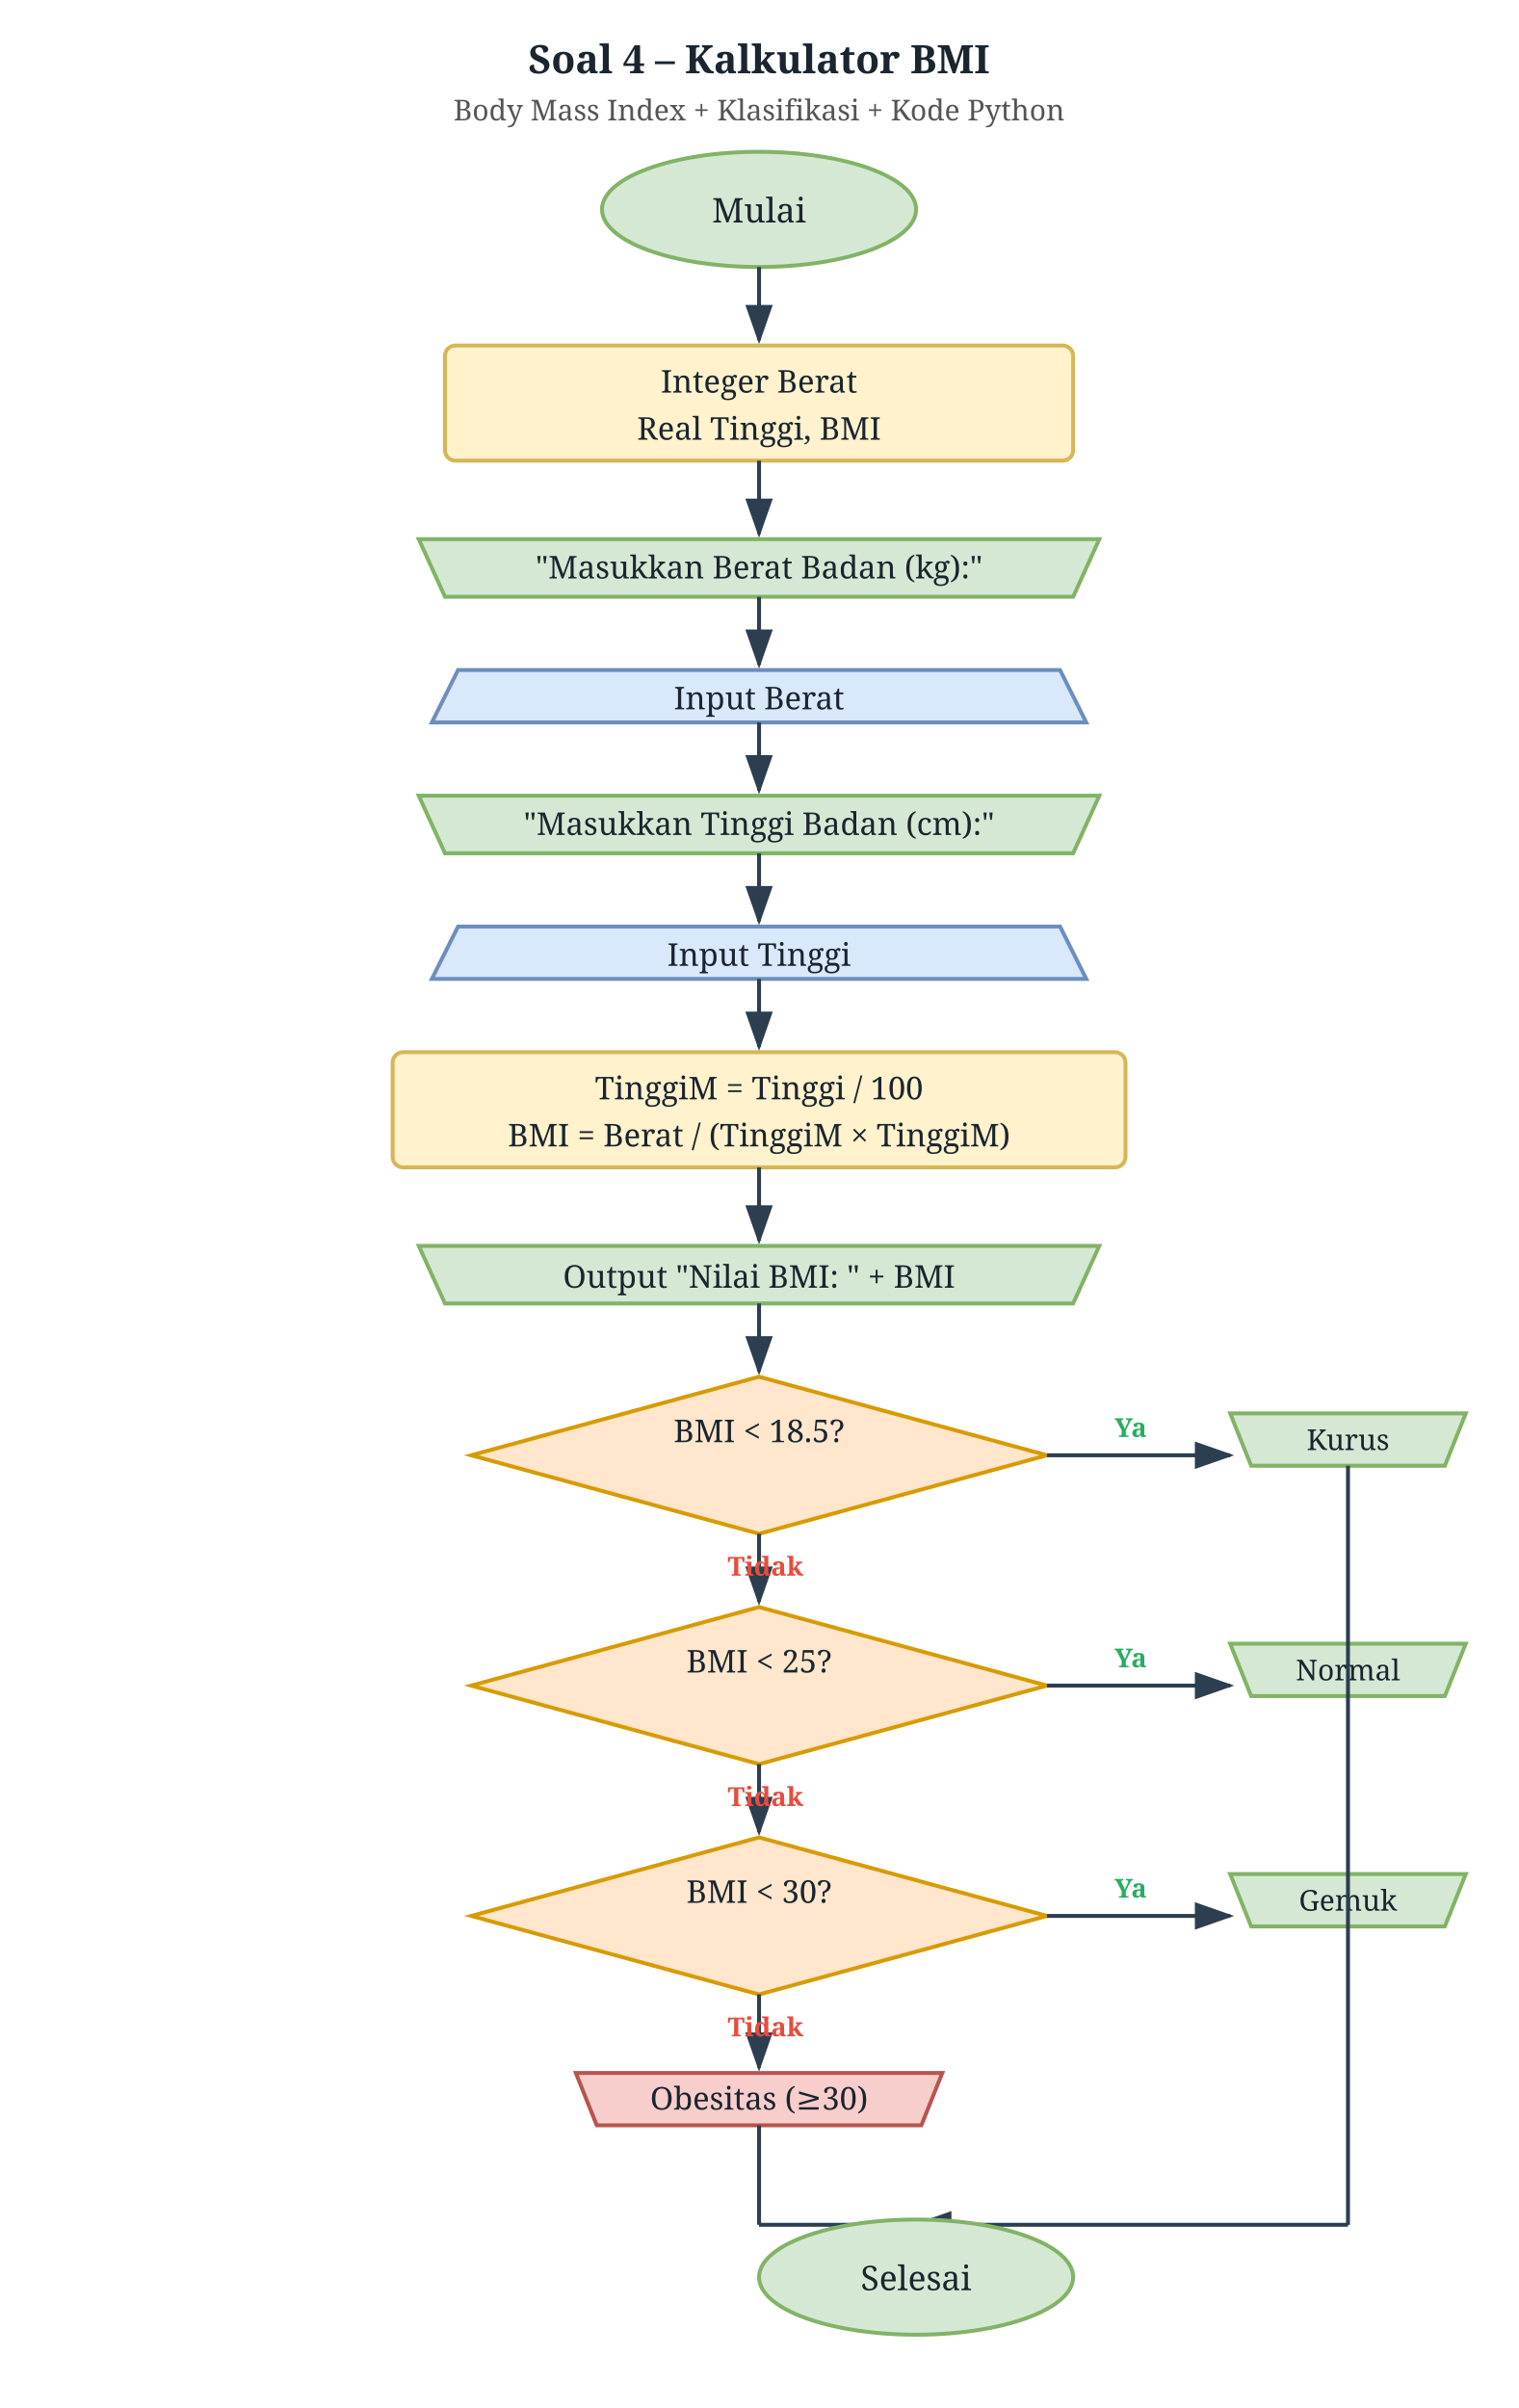
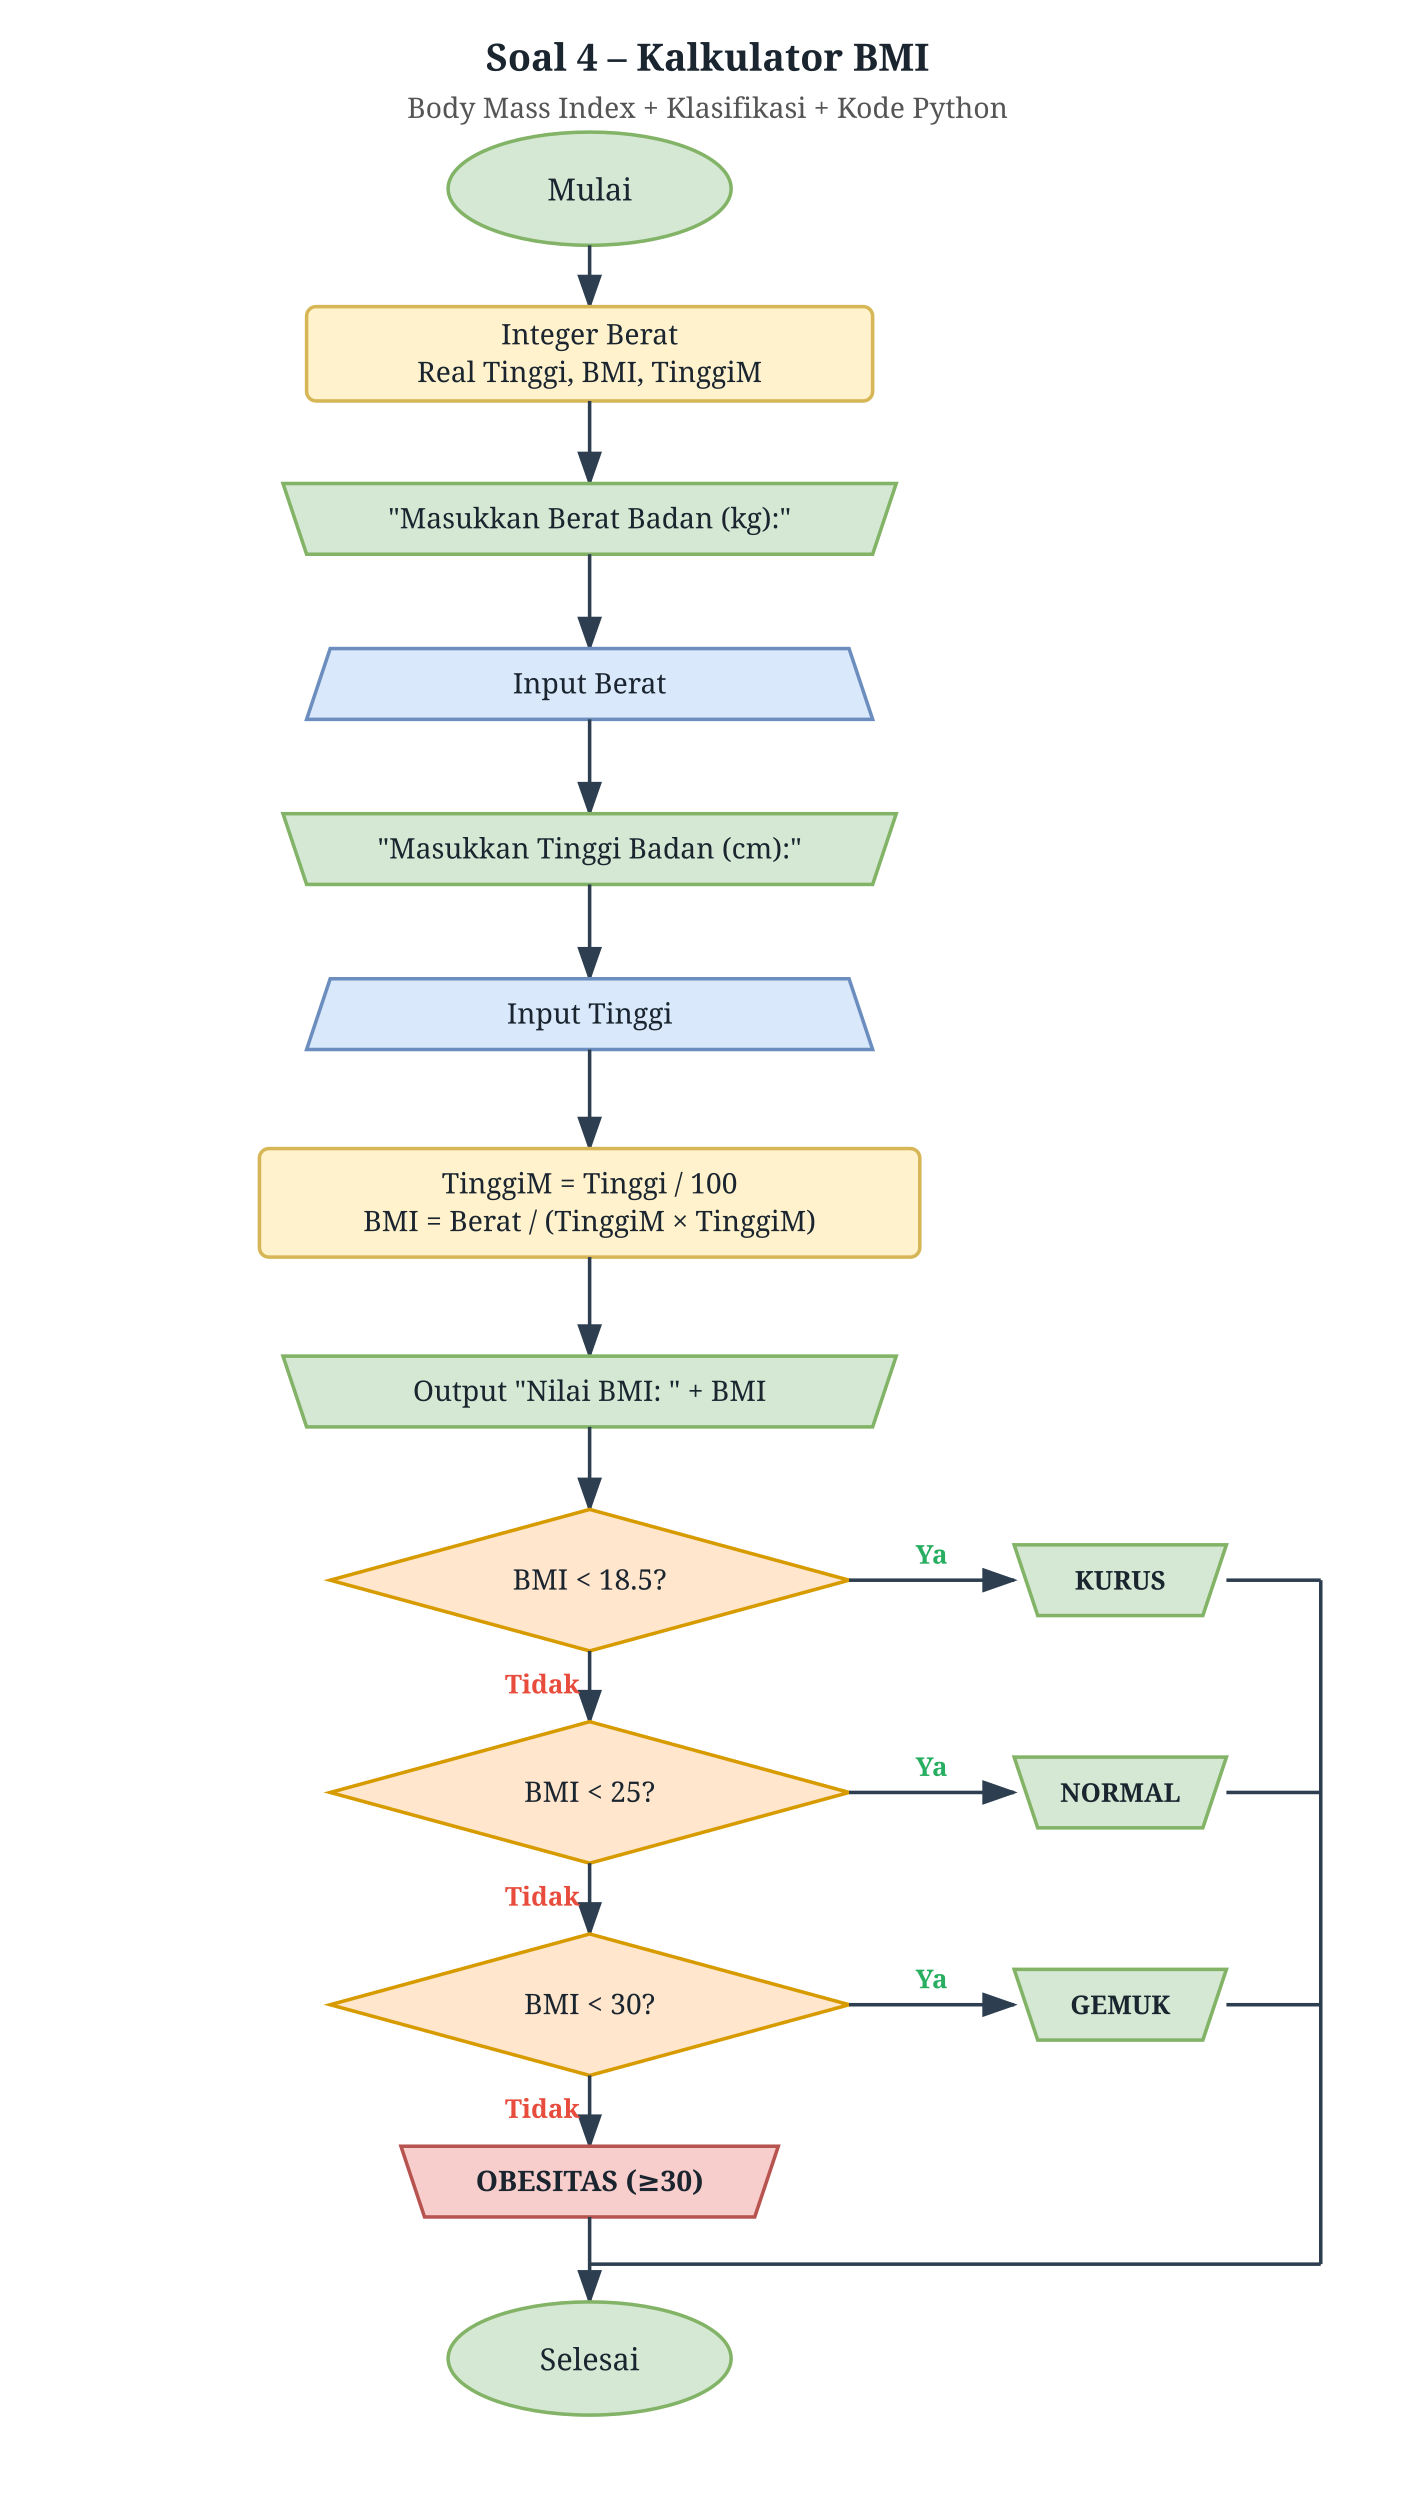
- <svg xmlns="http://www.w3.org/2000/svg" width="580" height="920" viewBox="0 0 580 920" font-family="Georgia, serif">
+ <svg xmlns="http://www.w3.org/2000/svg" width="600" height="1060" viewBox="0 0 600 1060" font-family="Georgia, serif">
  <defs>
    <marker id="arrow" markerWidth="10" markerHeight="7" refX="9" refY="3.5" orient="auto">
      <polygon points="0 0, 10 3.5, 0 7" fill="#2c3e50" />
    </marker>
  </defs>
-   <text x="290" y="28" text-anchor="middle" font-size="15" font-weight="bold" fill="#1a252f">Soal 4 – Kalkulator BMI</text>
-   <text x="290" y="46" text-anchor="middle" font-size="11" fill="#555">Body Mass Index + Klasifikasi + Kode Python</text>
-   <ellipse cx="290" cy="80" rx="60" ry="22" fill="#d5e8d4" stroke="#82b366" stroke-width="1.5" />
-   <text x="290" y="85" text-anchor="middle" font-size="13" fill="#1a252f">Mulai</text>
-   <line x1="290" y1="102" x2="290" y2="130" stroke="#2c3e50" stroke-width="1.5" marker-end="url(#arrow)" />
-   <rect x="170" y="132" width="240" height="44" rx="4" fill="#fff2cc" stroke="#d6b656" stroke-width="1.5" />
-   <text x="290" y="150" text-anchor="middle" font-size="12" fill="#1a252f">Integer Berat</text>
-   <text x="290" y="168" text-anchor="middle" font-size="12" fill="#1a252f">Real Tinggi, BMI</text>
-   <line x1="290" y1="176" x2="290" y2="204" stroke="#2c3e50" stroke-width="1.5" marker-end="url(#arrow)" />
-   <polygon points="160,206 420,206 410,228 170,228" fill="#d5e8d4" stroke="#82b366" stroke-width="1.5" />
-   <text x="290" y="221" text-anchor="middle" font-size="12" fill="#1a252f">"Masukkan Berat Badan (kg):"</text>
-   <line x1="290" y1="228" x2="290" y2="254" stroke="#2c3e50" stroke-width="1.5" marker-end="url(#arrow)" />
-   <polygon points="175,256 405,256 415,276 165,276" fill="#dae8fc" stroke="#6c8ebf" stroke-width="1.5" />
-   <text x="290" y="271" text-anchor="middle" font-size="12" fill="#1a252f">Input Berat</text>
-   <line x1="290" y1="276" x2="290" y2="302" stroke="#2c3e50" stroke-width="1.5" marker-end="url(#arrow)" />
-   <polygon points="160,304 420,304 410,326 170,326" fill="#d5e8d4" stroke="#82b366" stroke-width="1.5" />
-   <text x="290" y="319" text-anchor="middle" font-size="12" fill="#1a252f">"Masukkan Tinggi Badan (cm):"</text>
-   <line x1="290" y1="326" x2="290" y2="352" stroke="#2c3e50" stroke-width="1.5" marker-end="url(#arrow)" />
-   <polygon points="175,354 405,354 415,374 165,374" fill="#dae8fc" stroke="#6c8ebf" stroke-width="1.5" />
-   <text x="290" y="369" text-anchor="middle" font-size="12" fill="#1a252f">Input Tinggi</text>
-   <line x1="290" y1="374" x2="290" y2="400" stroke="#2c3e50" stroke-width="1.5" marker-end="url(#arrow)" />
-   <rect x="150" y="402" width="280" height="44" rx="4" fill="#fff2cc" stroke="#d6b656" stroke-width="1.5" />
-   <text x="290" y="420" text-anchor="middle" font-size="12" fill="#1a252f">TinggiM = Tinggi / 100</text>
-   <text x="290" y="438" text-anchor="middle" font-size="12" fill="#1a252f">BMI = Berat / (TinggiM × TinggiM)</text>
-   <line x1="290" y1="446" x2="290" y2="474" stroke="#2c3e50" stroke-width="1.5" marker-end="url(#arrow)" />
-   <polygon points="160,476 420,476 410,498 170,498" fill="#d5e8d4" stroke="#82b366" stroke-width="1.5" />
-   <text x="290" y="492" text-anchor="middle" font-size="12" fill="#1a252f">Output "Nilai BMI: " + BMI</text>
-   <line x1="290" y1="498" x2="290" y2="524" stroke="#2c3e50" stroke-width="1.5" marker-end="url(#arrow)" />
-   <polygon points="290,526 400,556 290,586 180,556" fill="#ffe6cc" stroke="#d79b00" stroke-width="1.5" />
-   <text x="290" y="551" text-anchor="middle" font-size="12" fill="#1a252f">BMI &lt; 18.5?</text>
-   <line x1="400" y1="556" x2="470" y2="556" stroke="#2c3e50" stroke-width="1.5" marker-end="url(#arrow)" />
-   <text x="432" y="549" text-anchor="middle" font-size="10" fill="#27ae60" font-weight="bold">Ya</text>
-   <polygon points="470,540 560,540 552,560 478,560" fill="#d5e8d4" stroke="#82b366" stroke-width="1.5" />
-   <text x="515" y="554" text-anchor="middle" font-size="11" fill="#1a252f">Kurus</text>
-   <line x1="290" y1="586" x2="290" y2="612" stroke="#2c3e50" stroke-width="1.5" marker-end="url(#arrow)" />
-   <text x="278" y="602" font-size="10" fill="#e74c3c" font-weight="bold">Tidak</text>
-   <polygon points="290,614 400,644 290,674 180,644" fill="#ffe6cc" stroke="#d79b00" stroke-width="1.5" />
-   <text x="290" y="639" text-anchor="middle" font-size="12" fill="#1a252f">BMI &lt; 25?</text>
-   <line x1="400" y1="644" x2="470" y2="644" stroke="#2c3e50" stroke-width="1.5" marker-end="url(#arrow)" />
-   <text x="432" y="637" text-anchor="middle" font-size="10" fill="#27ae60" font-weight="bold">Ya</text>
-   <polygon points="470,628 560,628 552,648 478,648" fill="#d5e8d4" stroke="#82b366" stroke-width="1.5" />
-   <text x="515" y="642" text-anchor="middle" font-size="11" fill="#1a252f">Normal</text>
-   <line x1="290" y1="674" x2="290" y2="700" stroke="#2c3e50" stroke-width="1.5" marker-end="url(#arrow)" />
-   <text x="278" y="690" font-size="10" fill="#e74c3c" font-weight="bold">Tidak</text>
-   <polygon points="290,702 400,732 290,762 180,732" fill="#ffe6cc" stroke="#d79b00" stroke-width="1.5" />
-   <text x="290" y="727" text-anchor="middle" font-size="12" fill="#1a252f">BMI &lt; 30?</text>
-   <line x1="400" y1="732" x2="470" y2="732" stroke="#2c3e50" stroke-width="1.5" marker-end="url(#arrow)" />
-   <text x="432" y="725" text-anchor="middle" font-size="10" fill="#27ae60" font-weight="bold">Ya</text>
-   <polygon points="470,716 560,716 552,736 478,736" fill="#d5e8d4" stroke="#82b366" stroke-width="1.5" />
-   <text x="515" y="730" text-anchor="middle" font-size="11" fill="#1a252f">Gemuk</text>
-   <line x1="290" y1="762" x2="290" y2="790" stroke="#2c3e50" stroke-width="1.5" marker-end="url(#arrow)" />
-   <text x="278" y="778" font-size="10" fill="#e74c3c" font-weight="bold">Tidak</text>
-   <polygon points="220,792 360,792 352,812 228,812" fill="#f8cecc" stroke="#b85450" stroke-width="1.5" />
-   <text x="290" y="806" text-anchor="middle" font-size="12" fill="#1a252f">Obesitas (≥30)</text>
-   <line x1="515" y1="560" x2="515" y2="850" stroke="#2c3e50" stroke-width="1.5" />
-   <line x1="515" y1="850" x2="350" y2="850" stroke="#2c3e50" stroke-width="1.5" marker-end="url(#arrow)" />
-   <line x1="515" y1="648" x2="515" y2="850" stroke="#2c3e50" stroke-width="0.8" stroke-dasharray="4,3" />
-   <line x1="515" y1="736" x2="515" y2="850" stroke="#2c3e50" stroke-width="0.8" stroke-dasharray="4,3" />
-   <line x1="290" y1="812" x2="290" y2="850" stroke="#2c3e50" stroke-width="1.5" />
-   <line x1="290" y1="850" x2="347" y2="850" stroke="#2c3e50" stroke-width="1.5" />
-   <ellipse cx="350" cy="870" rx="60" ry="22" fill="#d5e8d4" stroke="#82b366" stroke-width="1.5" />
-   <text x="350" y="875" text-anchor="middle" font-size="13" fill="#1a252f">Selesai</text>
+   <text x="300" y="30" text-anchor="middle" font-size="16" font-weight="bold" fill="#1a252f">Soal 4 – Kalkulator BMI</text>
+   <text x="300" y="50" text-anchor="middle" font-size="12" fill="#555">Body Mass Index + Klasifikasi + Kode Python</text>
+   <ellipse cx="250" cy="80" rx="60" ry="24" fill="#d5e8d4" stroke="#82b366" stroke-width="1.5" />
+   <text x="250" y="85" text-anchor="middle" font-size="13" fill="#1a252f">Mulai</text>
+   <line x1="250" y1="104" x2="250" y2="130" stroke="#2c3e50" stroke-width="1.5" marker-end="url(#arrow)" />
+   <rect x="130" y="130" width="240" height="40" rx="4" fill="#fff2cc" stroke="#d6b656" stroke-width="1.5" />
+   <text x="250" y="146" text-anchor="middle" font-size="12" fill="#1a252f">Integer Berat</text>
+   <text x="250" y="162" text-anchor="middle" font-size="12" fill="#1a252f">Real Tinggi, BMI, TinggiM</text>
+   <line x1="250" y1="170" x2="250" y2="205" stroke="#2c3e50" stroke-width="1.5" marker-end="url(#arrow)" />
+   <polygon points="120,205 380,205 370,235 130,235" fill="#d5e8d4" stroke="#82b366" stroke-width="1.5" />
+   <text x="250" y="224" text-anchor="middle" font-size="12" fill="#1a252f">"Masukkan Berat Badan (kg):"</text>
+   <line x1="250" y1="235" x2="250" y2="275" stroke="#2c3e50" stroke-width="1.5" marker-end="url(#arrow)" />
+   <polygon points="140,275 360,275 370,305 130,305" fill="#dae8fc" stroke="#6c8ebf" stroke-width="1.5" />
+   <text x="250" y="294" text-anchor="middle" font-size="12" fill="#1a252f">Input Berat</text>
+   <line x1="250" y1="305" x2="250" y2="345" stroke="#2c3e50" stroke-width="1.5" marker-end="url(#arrow)" />
+   <polygon points="120,345 380,345 370,375 130,375" fill="#d5e8d4" stroke="#82b366" stroke-width="1.5" />
+   <text x="250" y="364" text-anchor="middle" font-size="12" fill="#1a252f">"Masukkan Tinggi Badan (cm):"</text>
+   <line x1="250" y1="375" x2="250" y2="415" stroke="#2c3e50" stroke-width="1.5" marker-end="url(#arrow)" />
+   <polygon points="140,415 360,415 370,445 130,445" fill="#dae8fc" stroke="#6c8ebf" stroke-width="1.5" />
+   <text x="250" y="434" text-anchor="middle" font-size="12" fill="#1a252f">Input Tinggi</text>
+   <line x1="250" y1="445" x2="250" y2="487" stroke="#2c3e50" stroke-width="1.5" marker-end="url(#arrow)" />
+   <rect x="110" y="487" width="280" height="46" rx="4" fill="#fff2cc" stroke="#d6b656" stroke-width="1.5" />
+   <text x="250" y="506" text-anchor="middle" font-size="12" fill="#1a252f">TinggiM = Tinggi / 100</text>
+   <text x="250" y="522" text-anchor="middle" font-size="12" fill="#1a252f">BMI = Berat / (TinggiM × TinggiM)</text>
+   <line x1="250" y1="533" x2="250" y2="575" stroke="#2c3e50" stroke-width="1.5" marker-end="url(#arrow)" />
+   <polygon points="120,575 380,575 370,605 130,605" fill="#d5e8d4" stroke="#82b366" stroke-width="1.5" />
+   <text x="250" y="594" text-anchor="middle" font-size="12" fill="#1a252f">Output "Nilai BMI: " + BMI</text>
+   <line x1="250" y1="605" x2="250" y2="640" stroke="#2c3e50" stroke-width="1.5" marker-end="url(#arrow)" />
+   <polygon points="250,640 360,670 250,700 140,670" fill="#ffe6cc" stroke="#d79b00" stroke-width="1.5" />
+   <text x="250" y="674" text-anchor="middle" font-size="12" fill="#1a252f">BMI &lt; 18.5?</text>
+   <line x1="360" y1="670" x2="430" y2="670" stroke="#2c3e50" stroke-width="1.5" marker-end="url(#arrow)" />
+   <text x="395" y="663" text-anchor="middle" font-size="11" fill="#27ae60" font-weight="bold">Ya</text>
+   <polygon points="430,655 520,655 510,685 440,685" fill="#d5e8d4" stroke="#82b366" stroke-width="1.5" />
+   <text x="475" y="674" text-anchor="middle" font-size="11" fill="#1a252f" font-weight="bold">KURUS</text>
+   <line x1="250" y1="700" x2="250" y2="730" stroke="#2c3e50" stroke-width="1.5" marker-end="url(#arrow)" />
+   <text x="230" y="718" text-anchor="middle" font-size="11" fill="#e74c3c" font-weight="bold">Tidak</text>
+   <polygon points="250,730 360,760 250,790 140,760" fill="#ffe6cc" stroke="#d79b00" stroke-width="1.5" />
+   <text x="250" y="764" text-anchor="middle" font-size="12" fill="#1a252f">BMI &lt; 25?</text>
+   <line x1="360" y1="760" x2="430" y2="760" stroke="#2c3e50" stroke-width="1.5" marker-end="url(#arrow)" />
+   <text x="395" y="753" text-anchor="middle" font-size="11" fill="#27ae60" font-weight="bold">Ya</text>
+   <polygon points="430,745 520,745 510,775 440,775" fill="#d5e8d4" stroke="#82b366" stroke-width="1.5" />
+   <text x="475" y="764" text-anchor="middle" font-size="11" fill="#1a252f" font-weight="bold">NORMAL</text>
+   <line x1="250" y1="790" x2="250" y2="820" stroke="#2c3e50" stroke-width="1.5" marker-end="url(#arrow)" />
+   <text x="230" y="808" text-anchor="middle" font-size="11" fill="#e74c3c" font-weight="bold">Tidak</text>
+   <polygon points="250,820 360,850 250,880 140,850" fill="#ffe6cc" stroke="#d79b00" stroke-width="1.5" />
+   <text x="250" y="854" text-anchor="middle" font-size="12" fill="#1a252f">BMI &lt; 30?</text>
+   <line x1="360" y1="850" x2="430" y2="850" stroke="#2c3e50" stroke-width="1.5" marker-end="url(#arrow)" />
+   <text x="395" y="843" text-anchor="middle" font-size="11" fill="#27ae60" font-weight="bold">Ya</text>
+   <polygon points="430,835 520,835 510,865 440,865" fill="#d5e8d4" stroke="#82b366" stroke-width="1.5" />
+   <text x="475" y="854" text-anchor="middle" font-size="11" fill="#1a252f" font-weight="bold">GEMUK</text>
+   <line x1="250" y1="880" x2="250" y2="910" stroke="#2c3e50" stroke-width="1.5" marker-end="url(#arrow)" />
+   <text x="230" y="898" text-anchor="middle" font-size="11" fill="#e74c3c" font-weight="bold">Tidak</text>
+   <polygon points="170,910 330,910 320,940 180,940" fill="#f8cecc" stroke="#b85450" stroke-width="1.5" />
+   <text x="250" y="929" text-anchor="middle" font-size="12" fill="#1a252f" font-weight="bold">OBESITAS (≥30)</text>
+   <line x1="250" y1="940" x2="250" y2="976" stroke="#2c3e50" stroke-width="1.5" marker-end="url(#arrow)" />
+   <line x1="520" y1="670" x2="560" y2="670" stroke="#2c3e50" stroke-width="1.5" />
+   <line x1="520" y1="760" x2="560" y2="760" stroke="#2c3e50" stroke-width="1.5" />
+   <line x1="520" y1="850" x2="560" y2="850" stroke="#2c3e50" stroke-width="1.5" />
+   <line x1="560" y1="670" x2="560" y2="960" stroke="#2c3e50" stroke-width="1.5" />
+   <line x1="560" y1="960" x2="250" y2="960" stroke="#2c3e50" stroke-width="1.5" />
+   <ellipse cx="250" cy="1000" rx="60" ry="24" fill="#d5e8d4" stroke="#82b366" stroke-width="1.5" />
+   <text x="250" y="1005" text-anchor="middle" font-size="13" fill="#1a252f">Selesai</text>
</svg>
